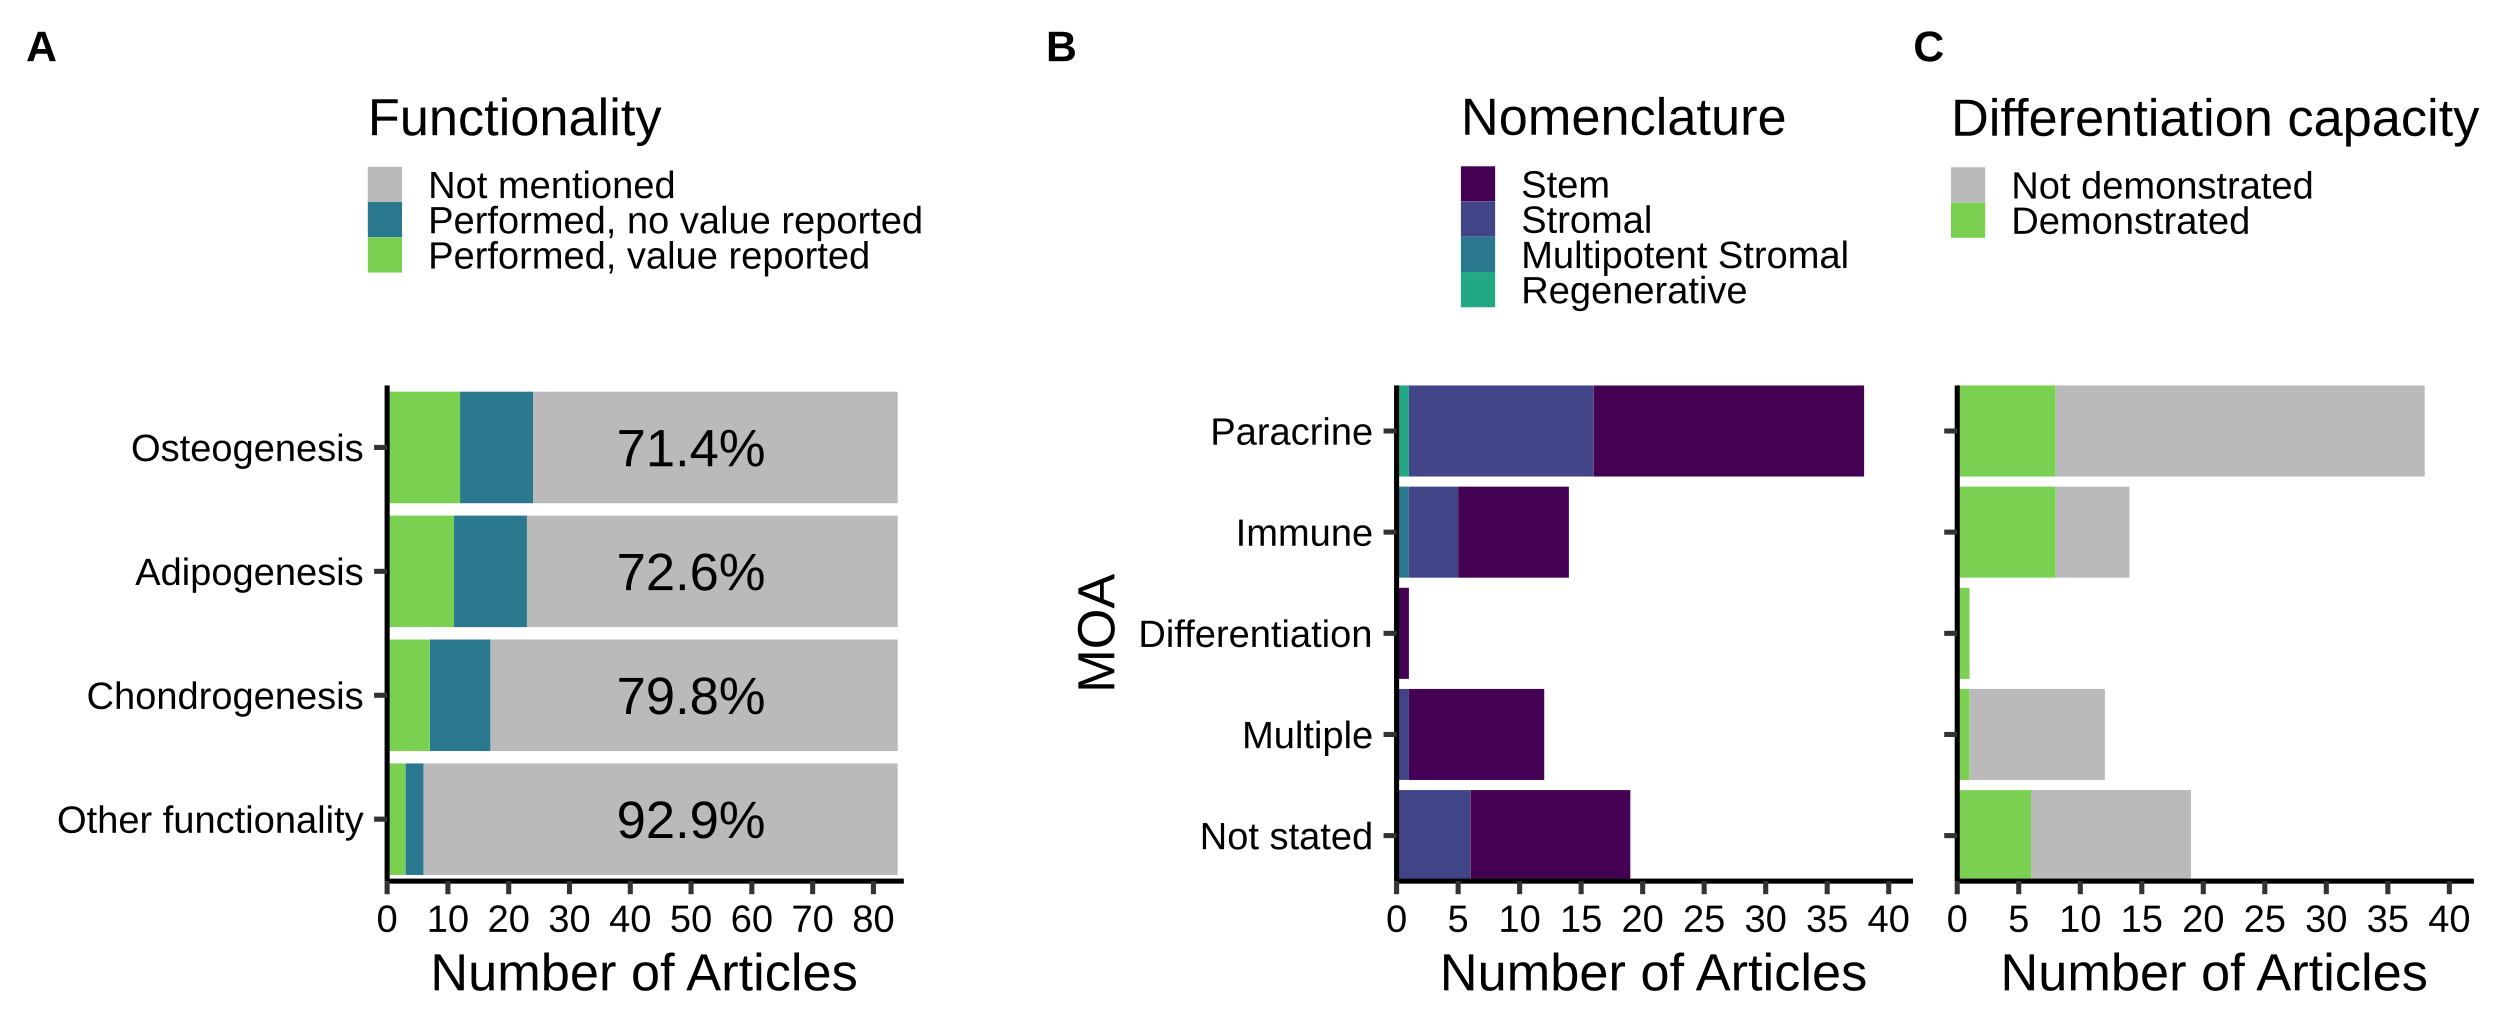
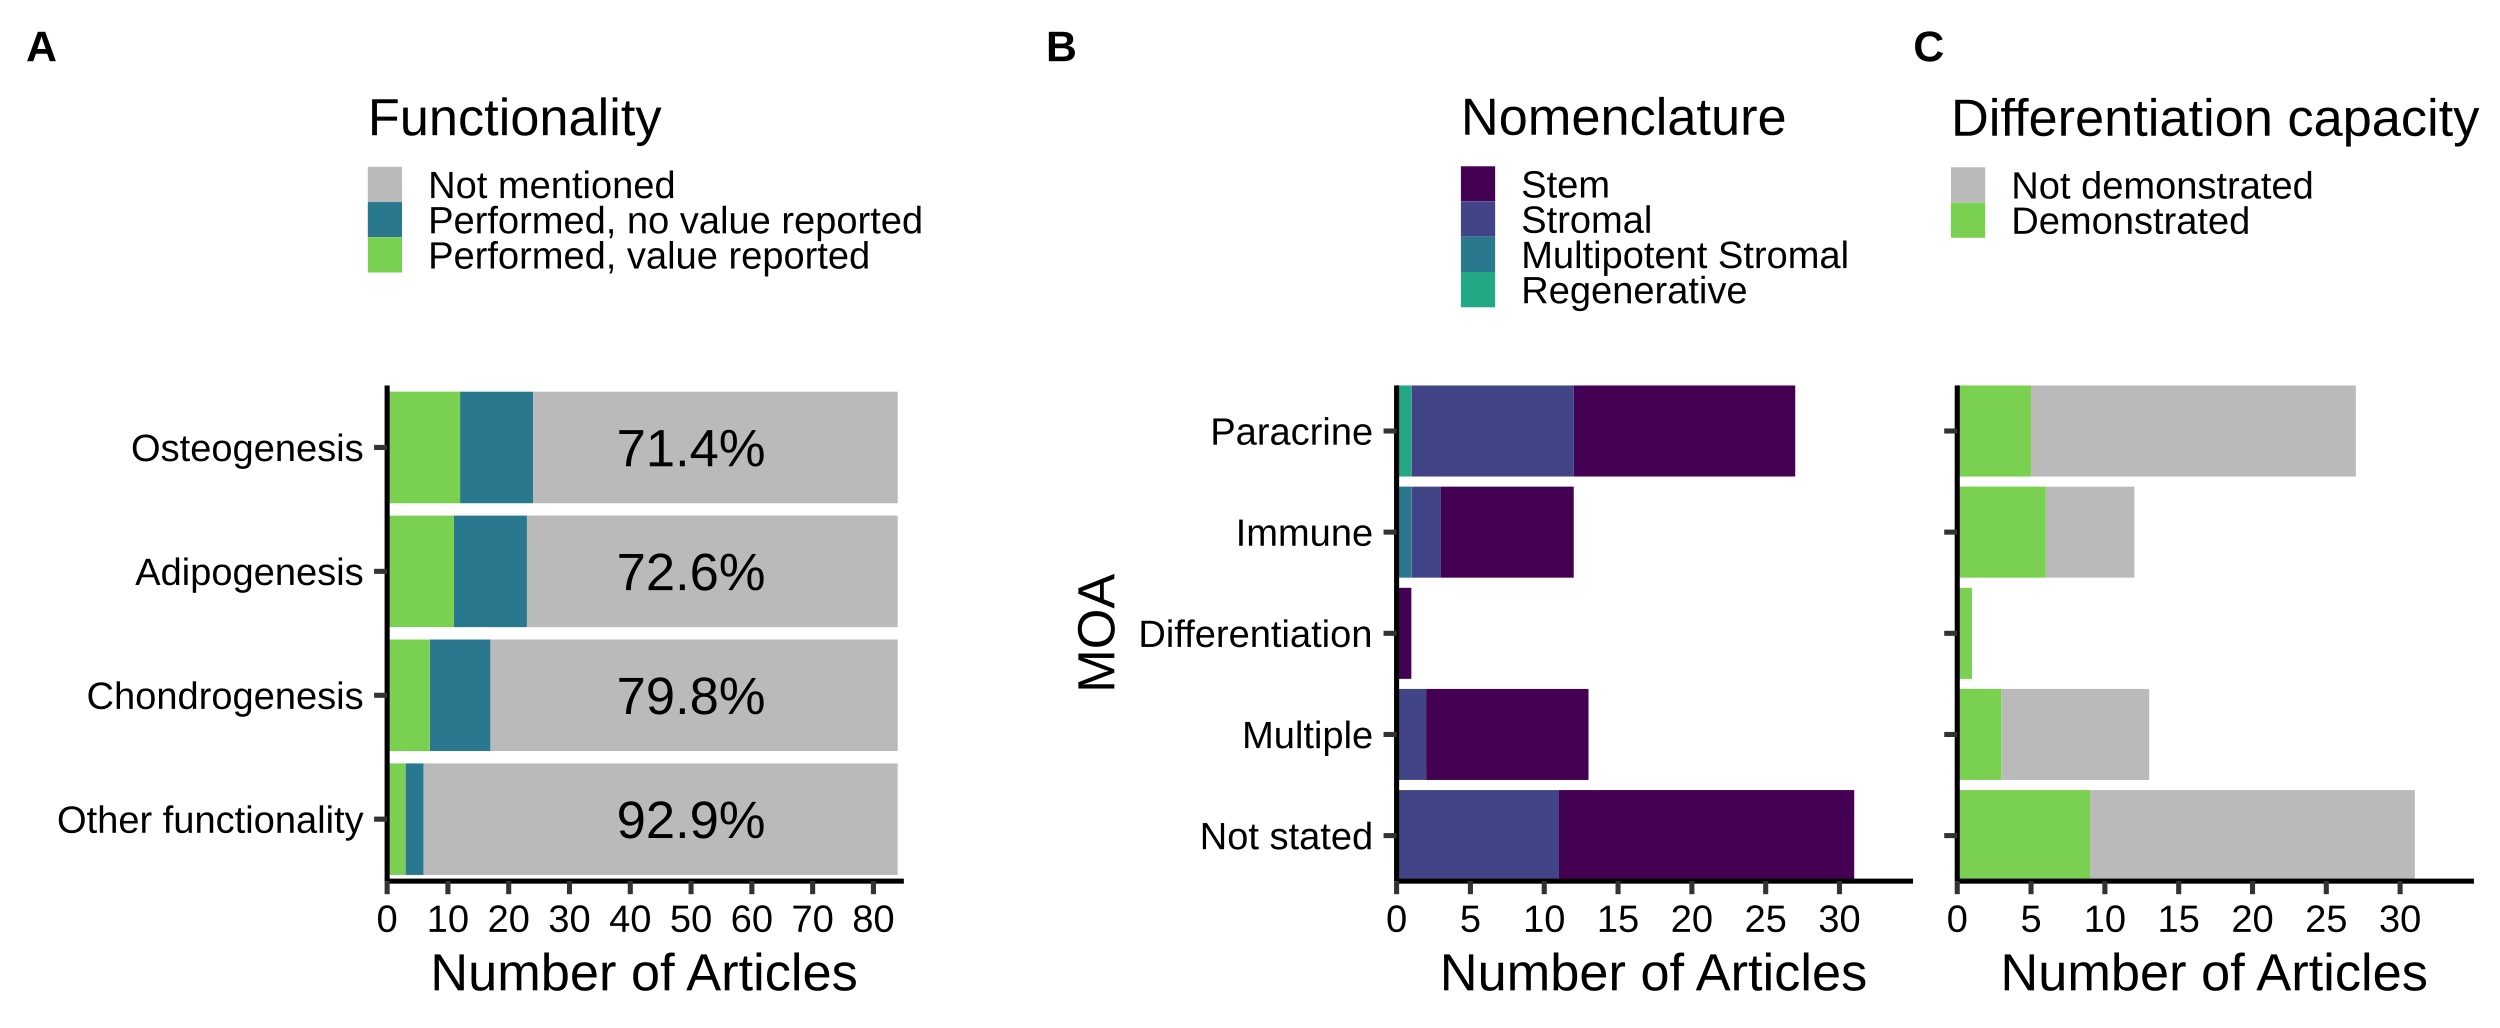
<svg xmlns="http://www.w3.org/2000/svg" viewBox="0 0 525.60 216.00">
  <defs>
    <style type="text/css">
    line, polyline, polygon, path, rect, circle {
      fill: none;
      stroke: #000000;
      stroke-linecap: round;
      stroke-linejoin: round;
      stroke-miterlimit: 10.00;
    }
  </style>
  </defs>
  <rect width="100%" height="100%" style="stroke: none; fill: #FFFFFF;" />
  <rect x="0.00" y="0" width="525.60" height="216.00" style="stroke-width: 1.07; stroke: #FFFFFF; fill: #FFFFFF;" />
  <defs>
    <clipPath id="cpNS40OHwyMTkuOTB8MjEwLjUyfDUuNDg=">
      <rect x="5.48" y="5.48" width="214.42" height="205.04" />
    </clipPath>
  </defs>
  <rect x="5.48" y="5.48" width="214.42" height="205.04" style="stroke-width: 1.07; stroke: #FFFFFF; fill: #FFFFFF;" clip-path="url(#cpNS40OHwyMTkuOTB8MjEwLjUyfDUuNDg=)" />
  <defs>
    <clipPath id="cpMC4wMHw1MjUuNjB8MjE2LjAwfDAuMDA=">
      <rect x="0.00" y="0.00" width="525.60" height="216.00" />
    </clipPath>
  </defs>
  <defs>
    <clipPath id="cpODEuMzl8MTkwLjAyfDE4NS4yNXw4MS4wNA==">
      <rect x="81.39" y="81.04" width="108.63" height="104.21" />
    </clipPath>
  </defs>
  <rect x="81.39" y="81.04" width="108.63" height="104.21" style="stroke-width: 1.07; stroke: none; fill: #FFFFFF;" clip-path="url(#cpODEuMzl8MTkwLjAyfDE4NS4yNXw4MS4wNA==)" />
  <rect x="110.78" y="108.40" width="77.96" height="23.45" style="stroke-width: 0.00; stroke: none; stroke-linecap: square; stroke-linejoin: miter; fill: #BABABA;" clip-path="url(#cpODEuMzl8MTkwLjAyfDE4NS4yNXw4MS4wNA==)" />
  <rect x="95.44" y="108.40" width="15.34" height="23.45" style="stroke-width: 0.00; stroke: none; stroke-linecap: square; stroke-linejoin: miter; fill: #2A788E;" clip-path="url(#cpODEuMzl8MTkwLjAyfDE4NS4yNXw4MS4wNA==)" />
  <rect x="81.39" y="108.40" width="14.06" height="23.45" style="stroke-width: 0.00; stroke: none; stroke-linecap: square; stroke-linejoin: miter; fill: #7AD151;" clip-path="url(#cpODEuMzl8MTkwLjAyfDE4NS4yNXw4MS4wNA==)" />
  <rect x="103.11" y="134.45" width="85.63" height="23.45" style="stroke-width: 0.00; stroke: none; stroke-linecap: square; stroke-linejoin: miter; fill: #BABABA;" clip-path="url(#cpODEuMzl8MTkwLjAyfDE4NS4yNXw4MS4wNA==)" />
  <rect x="90.33" y="134.45" width="12.78" height="23.45" style="stroke-width: 0.00; stroke: none; stroke-linecap: square; stroke-linejoin: miter; fill: #2A788E;" clip-path="url(#cpODEuMzl8MTkwLjAyfDE4NS4yNXw4MS4wNA==)" />
  <rect x="81.39" y="134.45" width="8.95" height="23.45" style="stroke-width: 0.00; stroke: none; stroke-linecap: square; stroke-linejoin: miter; fill: #7AD151;" clip-path="url(#cpODEuMzl8MTkwLjAyfDE4NS4yNXw4MS4wNA==)" />
  <rect x="112.06" y="82.35" width="76.68" height="23.45" style="stroke-width: 0.00; stroke: none; stroke-linecap: square; stroke-linejoin: miter; fill: #BABABA;" clip-path="url(#cpODEuMzl8MTkwLjAyfDE4NS4yNXw4MS4wNA==)" />
  <rect x="96.72" y="82.35" width="15.34" height="23.45" style="stroke-width: 0.00; stroke: none; stroke-linecap: square; stroke-linejoin: miter; fill: #2A788E;" clip-path="url(#cpODEuMzl8MTkwLjAyfDE4NS4yNXw4MS4wNA==)" />
  <rect x="81.39" y="82.35" width="15.34" height="23.45" style="stroke-width: 0.00; stroke: none; stroke-linecap: square; stroke-linejoin: miter; fill: #7AD151;" clip-path="url(#cpODEuMzl8MTkwLjAyfDE4NS4yNXw4MS4wNA==)" />
  <rect x="89.05" y="160.50" width="99.68" height="23.45" style="stroke-width: 0.00; stroke: none; stroke-linecap: square; stroke-linejoin: miter; fill: #BABABA;" clip-path="url(#cpODEuMzl8MTkwLjAyfDE4NS4yNXw4MS4wNA==)" />
  <rect x="85.22" y="160.50" width="3.83" height="23.45" style="stroke-width: 0.00; stroke: none; stroke-linecap: square; stroke-linejoin: miter; fill: #2A788E;" clip-path="url(#cpODEuMzl8MTkwLjAyfDE4NS4yNXw4MS4wNA==)" />
  <rect x="81.39" y="160.50" width="3.83" height="23.45" style="stroke-width: 0.00; stroke: none; stroke-linecap: square; stroke-linejoin: miter; fill: #7AD151;" clip-path="url(#cpODEuMzl8MTkwLjAyfDE4NS4yNXw4MS4wNA==)" />
  <g clip-path="url(#cpODEuMzl8MTkwLjAyfDE4NS4yNXw4MS4wNA==)">
    <text x="129.64" y="124.07" style="font-size: 11.04px; font-family: Arial;" textLength="31.30px" lengthAdjust="spacingAndGlyphs">72.6%</text>
  </g>
  <g clip-path="url(#cpODEuMzl8MTkwLjAyfDE4NS4yNXw4MS4wNA==)">
    <text x="129.64" y="150.12" style="font-size: 11.04px; font-family: Arial;" textLength="31.30px" lengthAdjust="spacingAndGlyphs">79.8%</text>
  </g>
  <g clip-path="url(#cpODEuMzl8MTkwLjAyfDE4NS4yNXw4MS4wNA==)">
    <text x="129.64" y="98.02" style="font-size: 11.04px; font-family: Arial;" textLength="31.30px" lengthAdjust="spacingAndGlyphs">71.4%</text>
  </g>
  <g clip-path="url(#cpODEuMzl8MTkwLjAyfDE4NS4yNXw4MS4wNA==)">
    <text x="129.64" y="176.18" style="font-size: 11.04px; font-family: Arial;" textLength="31.30px" lengthAdjust="spacingAndGlyphs">92.9%</text>
  </g>
  <defs>
    <clipPath id="cpMC4wMHw1MjUuNjB8MjE2LjAwfDAuMDA=">
      <rect x="0.00" y="0.00" width="525.60" height="216.00" />
    </clipPath>
  </defs>
  <polyline points="81.39,185.25 81.39,81.04 " style="stroke-width: 1.07; stroke-linecap: butt;" clip-path="url(#cpMC4wMHw1MjUuNjB8MjE2LjAwfDAuMDA=)" />
  <g clip-path="url(#cpMC4wMHw1MjUuNjB8MjE2LjAwfDAuMDA=)">
    <text x="11.98" y="175.09" style="font-size: 8.00px; font-family: Arial;" textLength="64.48px" lengthAdjust="spacingAndGlyphs">Other functionality</text>
  </g>
  <g clip-path="url(#cpMC4wMHw1MjUuNjB8MjE2LjAwfDAuMDA=)">
    <text x="18.19" y="149.04" style="font-size: 8.00px; font-family: Arial;" textLength="58.26px" lengthAdjust="spacingAndGlyphs">Chondrogenesis</text>
  </g>
  <g clip-path="url(#cpMC4wMHw1MjUuNjB8MjE2LjAwfDAuMDA=)">
    <text x="28.42" y="122.98" style="font-size: 8.00px; font-family: Arial;" textLength="48.04px" lengthAdjust="spacingAndGlyphs">Adipogenesis</text>
  </g>
  <g clip-path="url(#cpMC4wMHw1MjUuNjB8MjE2LjAwfDAuMDA=)">
    <text x="27.54" y="96.93" style="font-size: 8.00px; font-family: Arial;" textLength="48.92px" lengthAdjust="spacingAndGlyphs">Osteogenesis</text>
  </g>
  <polyline points="78.65,172.22 81.39,172.22 " style="stroke-width: 1.07; stroke: #333333; stroke-linecap: butt;" clip-path="url(#cpMC4wMHw1MjUuNjB8MjE2LjAwfDAuMDA=)" />
  <polyline points="78.65,146.17 81.39,146.17 " style="stroke-width: 1.07; stroke: #333333; stroke-linecap: butt;" clip-path="url(#cpMC4wMHw1MjUuNjB8MjE2LjAwfDAuMDA=)" />
  <polyline points="78.65,120.12 81.39,120.12 " style="stroke-width: 1.07; stroke: #333333; stroke-linecap: butt;" clip-path="url(#cpMC4wMHw1MjUuNjB8MjE2LjAwfDAuMDA=)" />
  <polyline points="78.65,94.07 81.39,94.07 " style="stroke-width: 1.07; stroke: #333333; stroke-linecap: butt;" clip-path="url(#cpMC4wMHw1MjUuNjB8MjE2LjAwfDAuMDA=)" />
  <polyline points="81.39,185.25 190.02,185.25 " style="stroke-width: 1.07; stroke-linecap: butt;" clip-path="url(#cpMC4wMHw1MjUuNjB8MjE2LjAwfDAuMDA=)" />
  <polyline points="81.39,187.99 81.39,185.25 " style="stroke-width: 1.07; stroke: #333333; stroke-linecap: butt;" clip-path="url(#cpMC4wMHw1MjUuNjB8MjE2LjAwfDAuMDA=)" />
  <polyline points="94.17,187.99 94.17,185.25 " style="stroke-width: 1.07; stroke: #333333; stroke-linecap: butt;" clip-path="url(#cpMC4wMHw1MjUuNjB8MjE2LjAwfDAuMDA=)" />
  <polyline points="106.95,187.99 106.95,185.25 " style="stroke-width: 1.07; stroke: #333333; stroke-linecap: butt;" clip-path="url(#cpMC4wMHw1MjUuNjB8MjE2LjAwfDAuMDA=)" />
  <polyline points="119.73,187.99 119.73,185.25 " style="stroke-width: 1.07; stroke: #333333; stroke-linecap: butt;" clip-path="url(#cpMC4wMHw1MjUuNjB8MjE2LjAwfDAuMDA=)" />
  <polyline points="132.51,187.99 132.51,185.25 " style="stroke-width: 1.07; stroke: #333333; stroke-linecap: butt;" clip-path="url(#cpMC4wMHw1MjUuNjB8MjE2LjAwfDAuMDA=)" />
  <polyline points="145.29,187.99 145.29,185.25 " style="stroke-width: 1.07; stroke: #333333; stroke-linecap: butt;" clip-path="url(#cpMC4wMHw1MjUuNjB8MjE2LjAwfDAuMDA=)" />
  <polyline points="158.07,187.99 158.07,185.25 " style="stroke-width: 1.07; stroke: #333333; stroke-linecap: butt;" clip-path="url(#cpMC4wMHw1MjUuNjB8MjE2LjAwfDAuMDA=)" />
  <polyline points="170.85,187.99 170.85,185.25 " style="stroke-width: 1.07; stroke: #333333; stroke-linecap: butt;" clip-path="url(#cpMC4wMHw1MjUuNjB8MjE2LjAwfDAuMDA=)" />
  <polyline points="183.63,187.99 183.63,185.25 " style="stroke-width: 1.07; stroke: #333333; stroke-linecap: butt;" clip-path="url(#cpMC4wMHw1MjUuNjB8MjE2LjAwfDAuMDA=)" />
  <g clip-path="url(#cpMC4wMHw1MjUuNjB8MjE2LjAwfDAuMDA=)">
    <text x="79.16" y="195.91" style="font-size: 8.00px; font-family: Arial;" textLength="4.45px" lengthAdjust="spacingAndGlyphs">0</text>
  </g>
  <g clip-path="url(#cpMC4wMHw1MjUuNjB8MjE2LjAwfDAuMDA=)">
    <text x="89.72" y="195.91" style="font-size: 8.00px; font-family: Arial;" textLength="8.90px" lengthAdjust="spacingAndGlyphs">10</text>
  </g>
  <g clip-path="url(#cpMC4wMHw1MjUuNjB8MjE2LjAwfDAuMDA=)">
    <text x="102.50" y="195.91" style="font-size: 8.00px; font-family: Arial;" textLength="8.90px" lengthAdjust="spacingAndGlyphs">20</text>
  </g>
  <g clip-path="url(#cpMC4wMHw1MjUuNjB8MjE2LjAwfDAuMDA=)">
    <text x="115.28" y="195.91" style="font-size: 8.00px; font-family: Arial;" textLength="8.90px" lengthAdjust="spacingAndGlyphs">30</text>
  </g>
  <g clip-path="url(#cpMC4wMHw1MjUuNjB8MjE2LjAwfDAuMDA=)">
    <text x="128.06" y="195.91" style="font-size: 8.00px; font-family: Arial;" textLength="8.90px" lengthAdjust="spacingAndGlyphs">40</text>
  </g>
  <g clip-path="url(#cpMC4wMHw1MjUuNjB8MjE2LjAwfDAuMDA=)">
    <text x="140.84" y="195.91" style="font-size: 8.00px; font-family: Arial;" textLength="8.90px" lengthAdjust="spacingAndGlyphs">50</text>
  </g>
  <g clip-path="url(#cpMC4wMHw1MjUuNjB8MjE2LjAwfDAuMDA=)">
    <text x="153.62" y="195.91" style="font-size: 8.00px; font-family: Arial;" textLength="8.90px" lengthAdjust="spacingAndGlyphs">60</text>
  </g>
  <g clip-path="url(#cpMC4wMHw1MjUuNjB8MjE2LjAwfDAuMDA=)">
    <text x="166.40" y="195.91" style="font-size: 8.00px; font-family: Arial;" textLength="8.90px" lengthAdjust="spacingAndGlyphs">70</text>
  </g>
  <g clip-path="url(#cpMC4wMHw1MjUuNjB8MjE2LjAwfDAuMDA=)">
    <text x="179.18" y="195.91" style="font-size: 8.00px; font-family: Arial;" textLength="8.90px" lengthAdjust="spacingAndGlyphs">80</text>
  </g>
  <g clip-path="url(#cpMC4wMHw1MjUuNjB8MjE2LjAwfDAuMDA=)">
    <text x="90.47" y="208.21" style="font-size: 11.00px; font-family: Arial;" textLength="90.47px" lengthAdjust="spacingAndGlyphs">Number of Articles</text>
  </g>
  <rect x="71.85" y="13.92" width="127.70" height="56.06" style="stroke-width: 1.07; stroke: none; fill: #FFFFFF;" clip-path="url(#cpMC4wMHw1MjUuNjB8MjE2LjAwfDAuMDA=)" />
  <g clip-path="url(#cpMC4wMHw1MjUuNjB8MjE2LjAwfDAuMDA=)">
    <text x="77.33" y="28.43" style="font-size: 11.00px; font-family: Arial;" textLength="64.81px" lengthAdjust="spacingAndGlyphs"> Functionality</text>
  </g>
  <rect x="77.33" y="35.07" width="7.20" height="7.41" style="stroke-width: 0.00; stroke: none; stroke-linecap: square; stroke-linejoin: miter; fill: #BABABA;" clip-path="url(#cpMC4wMHw1MjUuNjB8MjE2LjAwfDAuMDA=)" />
  <rect x="77.33" y="42.48" width="7.20" height="7.41" style="stroke-width: 0.00; stroke: none; stroke-linecap: square; stroke-linejoin: miter; fill: #2A788E;" clip-path="url(#cpMC4wMHw1MjUuNjB8MjE2LjAwfDAuMDA=)" />
  <rect x="77.33" y="49.89" width="7.20" height="7.41" style="stroke-width: 0.00; stroke: none; stroke-linecap: square; stroke-linejoin: miter; fill: #7AD151;" clip-path="url(#cpMC4wMHw1MjUuNjB8MjE2LjAwfDAuMDA=)" />
  <g clip-path="url(#cpMC4wMHw1MjUuNjB8MjE2LjAwfDAuMDA=)">
    <text x="90.01" y="41.64" style="font-size: 8.00px; font-family: Arial;" textLength="52.03px" lengthAdjust="spacingAndGlyphs">Not mentioned</text>
  </g>
  <g clip-path="url(#cpMC4wMHw1MjUuNjB8MjE2LjAwfDAuMDA=)">
    <text x="90.01" y="49.05" style="font-size: 8.00px; font-family: Arial;" textLength="104.06px" lengthAdjust="spacingAndGlyphs">Performed, no value reported</text>
  </g>
  <g clip-path="url(#cpMC4wMHw1MjUuNjB8MjE2LjAwfDAuMDA=)">
    <text x="90.01" y="56.46" style="font-size: 8.00px; font-family: Arial;" textLength="92.94px" lengthAdjust="spacingAndGlyphs">Performed, value reported</text>
  </g>
  <g clip-path="url(#cpMC4wMHw1MjUuNjB8MjE2LjAwfDAuMDA=)">
    <text x="5.48" y="12.87" style="font-size: 9.00px; font-weight: bold; font-family: Arial;" textLength="6.50px" lengthAdjust="spacingAndGlyphs">A</text>
  </g>
  <defs>
    <clipPath id="cpMjE5LjkwfDQwMi4yNXwyMTAuNTJ8NS40OA==">
      <rect x="219.90" y="5.48" width="182.35" height="205.04" />
    </clipPath>
  </defs>
  <rect x="219.90" y="5.48" width="182.35" height="205.04" style="stroke-width: 1.07; stroke: #FFFFFF; fill: #FFFFFF;" clip-path="url(#cpMjE5LjkwfDQwMi4yNXwyMTAuNTJ8NS40OA==)" />
  <defs>
    <clipPath id="cpMC4wMHw1MjUuNjB8MjE2LjAwfDAuMDA=">
      <rect x="0.00" y="0.00" width="525.60" height="216.00" />
    </clipPath>
  </defs>
  <defs>
    <clipPath id="cpMjkzLjYyfDQwMi4yNXwxODUuMjV8ODEuMDQ=">
      <rect x="293.62" y="81.04" width="108.63" height="104.21" />
    </clipPath>
  </defs>
  <rect x="293.62" y="81.04" width="108.63" height="104.21" style="stroke-width: 1.07; stroke: none; fill: #FFFFFF;" clip-path="url(#cpMjkzLjYyfDQwMi4yNXwxODUuMjV8ODEuMDQ=)" />
-   <rect x="296.21" y="81.04" width="38.80" height="19.14" style="stroke-width: 0.00; stroke: none; stroke-linecap: square; stroke-linejoin: miter; fill: #414487;" clip-path="url(#cpMjkzLjYyfDQwMi4yNXwxODUuMjV8ODEuMDQ=)" />
-   <rect x="335.01" y="81.04" width="56.90" height="19.14" style="stroke-width: 0.00; stroke: none; stroke-linecap: square; stroke-linejoin: miter; fill: #440154;" clip-path="url(#cpMjkzLjYyfDQwMi4yNXwxODUuMjV8ODEuMDQ=)" />
-   <rect x="293.62" y="81.04" width="2.59" height="19.14" style="stroke-width: 0.00; stroke: none; stroke-linecap: square; stroke-linejoin: miter; fill: #22A884;" clip-path="url(#cpMjkzLjYyfDQwMi4yNXwxODUuMjV8ODEuMDQ=)" />
-   <rect x="296.21" y="102.31" width="10.35" height="19.14" style="stroke-width: 0.00; stroke: none; stroke-linecap: square; stroke-linejoin: miter; fill: #414487;" clip-path="url(#cpMjkzLjYyfDQwMi4yNXwxODUuMjV8ODEuMDQ=)" />
-   <rect x="306.56" y="102.31" width="23.28" height="19.14" style="stroke-width: 0.00; stroke: none; stroke-linecap: square; stroke-linejoin: miter; fill: #440154;" clip-path="url(#cpMjkzLjYyfDQwMi4yNXwxODUuMjV8ODEuMDQ=)" />
-   <rect x="293.62" y="102.31" width="2.59" height="19.14" style="stroke-width: 0.00; stroke: none; stroke-linecap: square; stroke-linejoin: miter; fill: #2A788E;" clip-path="url(#cpMjkzLjYyfDQwMi4yNXwxODUuMjV8ODEuMDQ=)" />
-   <rect x="293.62" y="123.58" width="2.59" height="19.14" style="stroke-width: 0.00; stroke: none; stroke-linecap: square; stroke-linejoin: miter; fill: #440154;" clip-path="url(#cpMjkzLjYyfDQwMi4yNXwxODUuMjV8ODEuMDQ=)" />
-   <rect x="293.62" y="144.84" width="2.59" height="19.14" style="stroke-width: 0.00; stroke: none; stroke-linecap: square; stroke-linejoin: miter; fill: #414487;" clip-path="url(#cpMjkzLjYyfDQwMi4yNXwxODUuMjV8ODEuMDQ=)" />
-   <rect x="296.21" y="144.84" width="28.45" height="19.14" style="stroke-width: 0.00; stroke: none; stroke-linecap: square; stroke-linejoin: miter; fill: #440154;" clip-path="url(#cpMjkzLjYyfDQwMi4yNXwxODUuMjV8ODEuMDQ=)" />
-   <rect x="293.62" y="166.11" width="15.52" height="19.14" style="stroke-width: 0.00; stroke: none; stroke-linecap: square; stroke-linejoin: miter; fill: #414487;" clip-path="url(#cpMjkzLjYyfDQwMi4yNXwxODUuMjV8ODEuMDQ=)" />
-   <rect x="309.14" y="166.11" width="33.62" height="19.14" style="stroke-width: 0.00; stroke: none; stroke-linecap: square; stroke-linejoin: miter; fill: #440154;" clip-path="url(#cpMjkzLjYyfDQwMi4yNXwxODUuMjV8ODEuMDQ=)" />
+   <rect x="296.73" y="81.04" width="34.14" height="19.14" style="stroke-width: 0.00; stroke: none; stroke-linecap: square; stroke-linejoin: miter; fill: #414487;" clip-path="url(#cpMjkzLjYyfDQwMi4yNXwxODUuMjV8ODEuMDQ=)" />
+   <rect x="330.87" y="81.04" width="46.56" height="19.14" style="stroke-width: 0.00; stroke: none; stroke-linecap: square; stroke-linejoin: miter; fill: #440154;" clip-path="url(#cpMjkzLjYyfDQwMi4yNXwxODUuMjV8ODEuMDQ=)" />
+   <rect x="293.62" y="81.04" width="3.10" height="19.14" style="stroke-width: 0.00; stroke: none; stroke-linecap: square; stroke-linejoin: miter; fill: #22A884;" clip-path="url(#cpMjkzLjYyfDQwMi4yNXwxODUuMjV8ODEuMDQ=)" />
+   <rect x="296.73" y="102.31" width="6.21" height="19.14" style="stroke-width: 0.00; stroke: none; stroke-linecap: square; stroke-linejoin: miter; fill: #414487;" clip-path="url(#cpMjkzLjYyfDQwMi4yNXwxODUuMjV8ODEuMDQ=)" />
+   <rect x="302.93" y="102.31" width="27.93" height="19.14" style="stroke-width: 0.00; stroke: none; stroke-linecap: square; stroke-linejoin: miter; fill: #440154;" clip-path="url(#cpMjkzLjYyfDQwMi4yNXwxODUuMjV8ODEuMDQ=)" />
+   <rect x="293.62" y="102.31" width="3.10" height="19.14" style="stroke-width: 0.00; stroke: none; stroke-linecap: square; stroke-linejoin: miter; fill: #2A788E;" clip-path="url(#cpMjkzLjYyfDQwMi4yNXwxODUuMjV8ODEuMDQ=)" />
+   <rect x="293.62" y="123.58" width="3.10" height="19.14" style="stroke-width: 0.00; stroke: none; stroke-linecap: square; stroke-linejoin: miter; fill: #440154;" clip-path="url(#cpMjkzLjYyfDQwMi4yNXwxODUuMjV8ODEuMDQ=)" />
+   <rect x="293.62" y="144.84" width="6.21" height="19.14" style="stroke-width: 0.00; stroke: none; stroke-linecap: square; stroke-linejoin: miter; fill: #414487;" clip-path="url(#cpMjkzLjYyfDQwMi4yNXwxODUuMjV8ODEuMDQ=)" />
+   <rect x="299.83" y="144.84" width="34.14" height="19.14" style="stroke-width: 0.00; stroke: none; stroke-linecap: square; stroke-linejoin: miter; fill: #440154;" clip-path="url(#cpMjkzLjYyfDQwMi4yNXwxODUuMjV8ODEuMDQ=)" />
+   <rect x="293.62" y="166.11" width="34.14" height="19.14" style="stroke-width: 0.00; stroke: none; stroke-linecap: square; stroke-linejoin: miter; fill: #414487;" clip-path="url(#cpMjkzLjYyfDQwMi4yNXwxODUuMjV8ODEuMDQ=)" />
+   <rect x="327.76" y="166.11" width="62.07" height="19.14" style="stroke-width: 0.00; stroke: none; stroke-linecap: square; stroke-linejoin: miter; fill: #440154;" clip-path="url(#cpMjkzLjYyfDQwMi4yNXwxODUuMjV8ODEuMDQ=)" />
  <defs>
    <clipPath id="cpMC4wMHw1MjUuNjB8MjE2LjAwfDAuMDA=">
      <rect x="0.00" y="0.00" width="525.60" height="216.00" />
    </clipPath>
  </defs>
  <polyline points="293.62,185.25 293.62,81.04 " style="stroke-width: 1.07; stroke-linecap: butt;" clip-path="url(#cpMC4wMHw1MjUuNjB8MjE2LjAwfDAuMDA=)" />
  <g clip-path="url(#cpMC4wMHw1MjUuNjB8MjE2LjAwfDAuMDA=)">
    <text x="252.23" y="178.54" style="font-size: 8.00px; font-family: Arial;" textLength="36.46px" lengthAdjust="spacingAndGlyphs">Not stated</text>
  </g>
  <g clip-path="url(#cpMC4wMHw1MjUuNjB8MjE2LjAwfDAuMDA=)">
    <text x="261.13" y="157.28" style="font-size: 8.00px; font-family: Arial;" textLength="27.57px" lengthAdjust="spacingAndGlyphs">Multiple</text>
  </g>
  <g clip-path="url(#cpMC4wMHw1MjUuNjB8MjE2LjAwfDAuMDA=)">
    <text x="239.33" y="136.01" style="font-size: 8.00px; font-family: Arial;" textLength="49.36px" lengthAdjust="spacingAndGlyphs">Differentiation</text>
  </g>
  <g clip-path="url(#cpMC4wMHw1MjUuNjB8MjE2LjAwfDAuMDA=)">
    <text x="259.79" y="114.74" style="font-size: 8.00px; font-family: Arial;" textLength="28.90px" lengthAdjust="spacingAndGlyphs">Immune</text>
  </g>
  <g clip-path="url(#cpMC4wMHw1MjUuNjB8MjE2LjAwfDAuMDA=)">
    <text x="254.45" y="93.48" style="font-size: 8.00px; font-family: Arial;" textLength="34.24px" lengthAdjust="spacingAndGlyphs">Paracrine</text>
  </g>
  <polyline points="290.88,175.68 293.62,175.68 " style="stroke-width: 1.07; stroke: #333333; stroke-linecap: butt;" clip-path="url(#cpMC4wMHw1MjUuNjB8MjE2LjAwfDAuMDA=)" />
  <polyline points="290.88,154.41 293.62,154.41 " style="stroke-width: 1.07; stroke: #333333; stroke-linecap: butt;" clip-path="url(#cpMC4wMHw1MjUuNjB8MjE2LjAwfDAuMDA=)" />
  <polyline points="290.88,133.15 293.62,133.15 " style="stroke-width: 1.07; stroke: #333333; stroke-linecap: butt;" clip-path="url(#cpMC4wMHw1MjUuNjB8MjE2LjAwfDAuMDA=)" />
  <polyline points="290.88,111.88 293.62,111.88 " style="stroke-width: 1.07; stroke: #333333; stroke-linecap: butt;" clip-path="url(#cpMC4wMHw1MjUuNjB8MjE2LjAwfDAuMDA=)" />
  <polyline points="290.88,90.61 293.62,90.61 " style="stroke-width: 1.07; stroke: #333333; stroke-linecap: butt;" clip-path="url(#cpMC4wMHw1MjUuNjB8MjE2LjAwfDAuMDA=)" />
  <polyline points="293.62,185.25 402.25,185.25 " style="stroke-width: 1.07; stroke-linecap: butt;" clip-path="url(#cpMC4wMHw1MjUuNjB8MjE2LjAwfDAuMDA=)" />
  <polyline points="293.62,187.99 293.62,185.25 " style="stroke-width: 1.07; stroke: #333333; stroke-linecap: butt;" clip-path="url(#cpMC4wMHw1MjUuNjB8MjE2LjAwfDAuMDA=)" />
-   <polyline points="306.56,187.99 306.56,185.25 " style="stroke-width: 1.07; stroke: #333333; stroke-linecap: butt;" clip-path="url(#cpMC4wMHw1MjUuNjB8MjE2LjAwfDAuMDA=)" />
-   <polyline points="319.49,187.99 319.49,185.25 " style="stroke-width: 1.07; stroke: #333333; stroke-linecap: butt;" clip-path="url(#cpMC4wMHw1MjUuNjB8MjE2LjAwfDAuMDA=)" />
-   <polyline points="332.42,187.99 332.42,185.25 " style="stroke-width: 1.07; stroke: #333333; stroke-linecap: butt;" clip-path="url(#cpMC4wMHw1MjUuNjB8MjE2LjAwfDAuMDA=)" />
-   <polyline points="345.35,187.99 345.35,185.25 " style="stroke-width: 1.07; stroke: #333333; stroke-linecap: butt;" clip-path="url(#cpMC4wMHw1MjUuNjB8MjE2LjAwfDAuMDA=)" />
-   <polyline points="358.28,187.99 358.28,185.25 " style="stroke-width: 1.07; stroke: #333333; stroke-linecap: butt;" clip-path="url(#cpMC4wMHw1MjUuNjB8MjE2LjAwfDAuMDA=)" />
+   <polyline points="309.14,187.99 309.14,185.25 " style="stroke-width: 1.07; stroke: #333333; stroke-linecap: butt;" clip-path="url(#cpMC4wMHw1MjUuNjB8MjE2LjAwfDAuMDA=)" />
+   <polyline points="324.66,187.99 324.66,185.25 " style="stroke-width: 1.07; stroke: #333333; stroke-linecap: butt;" clip-path="url(#cpMC4wMHw1MjUuNjB8MjE2LjAwfDAuMDA=)" />
+   <polyline points="340.18,187.99 340.18,185.25 " style="stroke-width: 1.07; stroke: #333333; stroke-linecap: butt;" clip-path="url(#cpMC4wMHw1MjUuNjB8MjE2LjAwfDAuMDA=)" />
+   <polyline points="355.70,187.99 355.70,185.25 " style="stroke-width: 1.07; stroke: #333333; stroke-linecap: butt;" clip-path="url(#cpMC4wMHw1MjUuNjB8MjE2LjAwfDAuMDA=)" />
  <polyline points="371.22,187.99 371.22,185.25 " style="stroke-width: 1.07; stroke: #333333; stroke-linecap: butt;" clip-path="url(#cpMC4wMHw1MjUuNjB8MjE2LjAwfDAuMDA=)" />
-   <polyline points="384.15,187.99 384.15,185.25 " style="stroke-width: 1.07; stroke: #333333; stroke-linecap: butt;" clip-path="url(#cpMC4wMHw1MjUuNjB8MjE2LjAwfDAuMDA=)" />
-   <polyline points="397.08,187.99 397.08,185.25 " style="stroke-width: 1.07; stroke: #333333; stroke-linecap: butt;" clip-path="url(#cpMC4wMHw1MjUuNjB8MjE2LjAwfDAuMDA=)" />
+   <polyline points="386.73,187.99 386.73,185.25 " style="stroke-width: 1.07; stroke: #333333; stroke-linecap: butt;" clip-path="url(#cpMC4wMHw1MjUuNjB8MjE2LjAwfDAuMDA=)" />
  <g clip-path="url(#cpMC4wMHw1MjUuNjB8MjE2LjAwfDAuMDA=)">
    <text x="291.40" y="195.91" style="font-size: 8.00px; font-family: Arial;" textLength="4.45px" lengthAdjust="spacingAndGlyphs">0</text>
  </g>
  <g clip-path="url(#cpMC4wMHw1MjUuNjB8MjE2LjAwfDAuMDA=)">
-     <text x="304.33" y="195.91" style="font-size: 8.00px; font-family: Arial;" textLength="4.45px" lengthAdjust="spacingAndGlyphs">5</text>
-   </g>
-   <g clip-path="url(#cpMC4wMHw1MjUuNjB8MjE2LjAwfDAuMDA=)">
-     <text x="315.04" y="195.91" style="font-size: 8.00px; font-family: Arial;" textLength="8.90px" lengthAdjust="spacingAndGlyphs">10</text>
-   </g>
-   <g clip-path="url(#cpMC4wMHw1MjUuNjB8MjE2LjAwfDAuMDA=)">
-     <text x="327.97" y="195.91" style="font-size: 8.00px; font-family: Arial;" textLength="8.90px" lengthAdjust="spacingAndGlyphs">15</text>
-   </g>
-   <g clip-path="url(#cpMC4wMHw1MjUuNjB8MjE2LjAwfDAuMDA=)">
-     <text x="340.90" y="195.91" style="font-size: 8.00px; font-family: Arial;" textLength="8.90px" lengthAdjust="spacingAndGlyphs">20</text>
-   </g>
-   <g clip-path="url(#cpMC4wMHw1MjUuNjB8MjE2LjAwfDAuMDA=)">
-     <text x="353.83" y="195.91" style="font-size: 8.00px; font-family: Arial;" textLength="8.90px" lengthAdjust="spacingAndGlyphs">25</text>
-   </g>
-   <g clip-path="url(#cpMC4wMHw1MjUuNjB8MjE2LjAwfDAuMDA=)">
-     <text x="366.77" y="195.91" style="font-size: 8.00px; font-family: Arial;" textLength="8.90px" lengthAdjust="spacingAndGlyphs">30</text>
-   </g>
-   <g clip-path="url(#cpMC4wMHw1MjUuNjB8MjE2LjAwfDAuMDA=)">
-     <text x="379.70" y="195.91" style="font-size: 8.00px; font-family: Arial;" textLength="8.90px" lengthAdjust="spacingAndGlyphs">35</text>
-   </g>
-   <g clip-path="url(#cpMC4wMHw1MjUuNjB8MjE2LjAwfDAuMDA=)">
-     <text x="392.63" y="195.91" style="font-size: 8.00px; font-family: Arial;" textLength="8.90px" lengthAdjust="spacingAndGlyphs">40</text>
+     <text x="306.92" y="195.91" style="font-size: 8.00px; font-family: Arial;" textLength="4.45px" lengthAdjust="spacingAndGlyphs">5</text>
+   </g>
+   <g clip-path="url(#cpMC4wMHw1MjUuNjB8MjE2LjAwfDAuMDA=)">
+     <text x="320.21" y="195.91" style="font-size: 8.00px; font-family: Arial;" textLength="8.90px" lengthAdjust="spacingAndGlyphs">10</text>
+   </g>
+   <g clip-path="url(#cpMC4wMHw1MjUuNjB8MjE2LjAwfDAuMDA=)">
+     <text x="335.73" y="195.91" style="font-size: 8.00px; font-family: Arial;" textLength="8.90px" lengthAdjust="spacingAndGlyphs">15</text>
+   </g>
+   <g clip-path="url(#cpMC4wMHw1MjUuNjB8MjE2LjAwfDAuMDA=)">
+     <text x="351.25" y="195.91" style="font-size: 8.00px; font-family: Arial;" textLength="8.90px" lengthAdjust="spacingAndGlyphs">20</text>
+   </g>
+   <g clip-path="url(#cpMC4wMHw1MjUuNjB8MjE2LjAwfDAuMDA=)">
+     <text x="366.77" y="195.91" style="font-size: 8.00px; font-family: Arial;" textLength="8.90px" lengthAdjust="spacingAndGlyphs">25</text>
+   </g>
+   <g clip-path="url(#cpMC4wMHw1MjUuNjB8MjE2LjAwfDAuMDA=)">
+     <text x="382.28" y="195.91" style="font-size: 8.00px; font-family: Arial;" textLength="8.90px" lengthAdjust="spacingAndGlyphs">30</text>
  </g>
  <g clip-path="url(#cpMC4wMHw1MjUuNjB8MjE2LjAwfDAuMDA=)">
    <text x="302.70" y="208.21" style="font-size: 11.00px; font-family: Arial;" textLength="90.47px" lengthAdjust="spacingAndGlyphs">Number of Articles</text>
  </g>
  <g clip-path="url(#cpMC4wMHw1MjUuNjB8MjE2LjAwfDAuMDA=)">
    <text transform="translate(234.28,145.67) rotate(-90)" style="font-size: 11.00px; font-family: Arial;" textLength="25.06px" lengthAdjust="spacingAndGlyphs">MOA</text>
  </g>
  <rect x="301.66" y="13.82" width="92.56" height="56.27" style="stroke-width: 1.07; stroke: none; fill: #FFFFFF;" clip-path="url(#cpMC4wMHw1MjUuNjB8MjE2LjAwfDAuMDA=)" />
  <g clip-path="url(#cpMC4wMHw1MjUuNjB8MjE2LjAwfDAuMDA=)">
    <text x="307.14" y="28.33" style="font-size: 11.00px; font-family: Arial;" textLength="68.48px" lengthAdjust="spacingAndGlyphs">Nomenclature</text>
  </g>
  <rect x="307.14" y="34.96" width="7.20" height="7.41" style="stroke-width: 0.00; stroke: none; stroke-linecap: square; stroke-linejoin: miter; fill: #440154;" clip-path="url(#cpMC4wMHw1MjUuNjB8MjE2LjAwfDAuMDA=)" />
  <rect x="307.14" y="42.37" width="7.20" height="7.41" style="stroke-width: 0.00; stroke: none; stroke-linecap: square; stroke-linejoin: miter; fill: #414487;" clip-path="url(#cpMC4wMHw1MjUuNjB8MjE2LjAwfDAuMDA=)" />
  <rect x="307.14" y="49.78" width="7.20" height="7.41" style="stroke-width: 0.00; stroke: none; stroke-linecap: square; stroke-linejoin: miter; fill: #2A788E;" clip-path="url(#cpMC4wMHw1MjUuNjB8MjE2LjAwfDAuMDA=)" />
  <rect x="307.14" y="57.19" width="7.20" height="7.41" style="stroke-width: 0.00; stroke: none; stroke-linecap: square; stroke-linejoin: miter; fill: #22A884;" clip-path="url(#cpMC4wMHw1MjUuNjB8MjE2LjAwfDAuMDA=)" />
  <g clip-path="url(#cpMC4wMHw1MjUuNjB8MjE2LjAwfDAuMDA=)">
    <text x="319.82" y="41.53" style="font-size: 8.00px; font-family: Arial;" textLength="18.67px" lengthAdjust="spacingAndGlyphs">Stem</text>
  </g>
  <g clip-path="url(#cpMC4wMHw1MjUuNjB8MjE2LjAwfDAuMDA=)">
    <text x="319.82" y="48.94" style="font-size: 8.00px; font-family: Arial;" textLength="27.56px" lengthAdjust="spacingAndGlyphs">Stromal</text>
  </g>
  <g clip-path="url(#cpMC4wMHw1MjUuNjB8MjE2LjAwfDAuMDA=)">
    <text x="319.82" y="56.35" style="font-size: 8.00px; font-family: Arial;" textLength="68.92px" lengthAdjust="spacingAndGlyphs">Multipotent Stromal</text>
  </g>
  <g clip-path="url(#cpMC4wMHw1MjUuNjB8MjE2LjAwfDAuMDA=)">
    <text x="319.82" y="63.76" style="font-size: 8.00px; font-family: Arial;" textLength="47.59px" lengthAdjust="spacingAndGlyphs">Regenerative</text>
  </g>
  <g clip-path="url(#cpMC4wMHw1MjUuNjB8MjE2LjAwfDAuMDA=)">
    <text x="219.90" y="12.87" style="font-size: 9.00px; font-weight: bold; font-family: Arial;" textLength="6.50px" lengthAdjust="spacingAndGlyphs">B</text>
  </g>
  <defs>
    <clipPath id="cpNDAyLjI1fDUyMC4xMnwyMTAuNTJ8NS40OA==">
      <rect x="402.25" y="5.48" width="117.87" height="205.04" />
    </clipPath>
  </defs>
  <rect x="402.25" y="5.48" width="117.87" height="205.04" style="stroke-width: 1.07; stroke: #FFFFFF; fill: #FFFFFF;" clip-path="url(#cpNDAyLjI1fDUyMC4xMnwyMTAuNTJ8NS40OA==)" />
  <defs>
    <clipPath id="cpMC4wMHw1MjUuNjB8MjE2LjAwfDAuMDA=">
      <rect x="0.00" y="0.00" width="525.60" height="216.00" />
    </clipPath>
  </defs>
  <defs>
    <clipPath id="cpNDExLjQ5fDUyMC4xMnwxODUuMjV8ODEuMDQ=">
      <rect x="411.49" y="81.04" width="108.63" height="104.21" />
    </clipPath>
  </defs>
  <rect x="411.49" y="81.04" width="108.63" height="104.21" style="stroke-width: 1.07; stroke: none; fill: #FFFFFF;" clip-path="url(#cpNDExLjQ5fDUyMC4xMnwxODUuMjV8ODEuMDQ=)" />
-   <rect x="432.18" y="81.04" width="77.59" height="19.14" style="stroke-width: 0.00; stroke: none; stroke-linecap: square; stroke-linejoin: miter; fill: #BABABA;" clip-path="url(#cpNDExLjQ5fDUyMC4xMnwxODUuMjV8ODEuMDQ=)" />
-   <rect x="411.49" y="81.04" width="20.69" height="19.14" style="stroke-width: 0.00; stroke: none; stroke-linecap: square; stroke-linejoin: miter; fill: #7AD151;" clip-path="url(#cpNDExLjQ5fDUyMC4xMnwxODUuMjV8ODEuMDQ=)" />
-   <rect x="432.18" y="102.31" width="15.52" height="19.14" style="stroke-width: 0.00; stroke: none; stroke-linecap: square; stroke-linejoin: miter; fill: #BABABA;" clip-path="url(#cpNDExLjQ5fDUyMC4xMnwxODUuMjV8ODEuMDQ=)" />
-   <rect x="411.49" y="102.31" width="20.69" height="19.14" style="stroke-width: 0.00; stroke: none; stroke-linecap: square; stroke-linejoin: miter; fill: #7AD151;" clip-path="url(#cpNDExLjQ5fDUyMC4xMnwxODUuMjV8ODEuMDQ=)" />
-   <rect x="411.49" y="123.58" width="2.59" height="19.14" style="stroke-width: 0.00; stroke: none; stroke-linecap: square; stroke-linejoin: miter; fill: #7AD151;" clip-path="url(#cpNDExLjQ5fDUyMC4xMnwxODUuMjV8ODEuMDQ=)" />
-   <rect x="414.08" y="144.84" width="28.45" height="19.14" style="stroke-width: 0.00; stroke: none; stroke-linecap: square; stroke-linejoin: miter; fill: #BABABA;" clip-path="url(#cpNDExLjQ5fDUyMC4xMnwxODUuMjV8ODEuMDQ=)" />
-   <rect x="411.49" y="144.84" width="2.59" height="19.14" style="stroke-width: 0.00; stroke: none; stroke-linecap: square; stroke-linejoin: miter; fill: #7AD151;" clip-path="url(#cpNDExLjQ5fDUyMC4xMnwxODUuMjV8ODEuMDQ=)" />
-   <rect x="427.01" y="166.11" width="33.62" height="19.14" style="stroke-width: 0.00; stroke: none; stroke-linecap: square; stroke-linejoin: miter; fill: #BABABA;" clip-path="url(#cpNDExLjQ5fDUyMC4xMnwxODUuMjV8ODEuMDQ=)" />
-   <rect x="411.49" y="166.11" width="15.52" height="19.14" style="stroke-width: 0.00; stroke: none; stroke-linecap: square; stroke-linejoin: miter; fill: #7AD151;" clip-path="url(#cpNDExLjQ5fDUyMC4xMnwxODUuMjV8ODEuMDQ=)" />
+   <rect x="427.01" y="81.04" width="68.28" height="19.14" style="stroke-width: 0.00; stroke: none; stroke-linecap: square; stroke-linejoin: miter; fill: #BABABA;" clip-path="url(#cpNDExLjQ5fDUyMC4xMnwxODUuMjV8ODEuMDQ=)" />
+   <rect x="411.49" y="81.04" width="15.52" height="19.14" style="stroke-width: 0.00; stroke: none; stroke-linecap: square; stroke-linejoin: miter; fill: #7AD151;" clip-path="url(#cpNDExLjQ5fDUyMC4xMnwxODUuMjV8ODEuMDQ=)" />
+   <rect x="430.11" y="102.31" width="18.62" height="19.14" style="stroke-width: 0.00; stroke: none; stroke-linecap: square; stroke-linejoin: miter; fill: #BABABA;" clip-path="url(#cpNDExLjQ5fDUyMC4xMnwxODUuMjV8ODEuMDQ=)" />
+   <rect x="411.49" y="102.31" width="18.62" height="19.14" style="stroke-width: 0.00; stroke: none; stroke-linecap: square; stroke-linejoin: miter; fill: #7AD151;" clip-path="url(#cpNDExLjQ5fDUyMC4xMnwxODUuMjV8ODEuMDQ=)" />
+   <rect x="411.49" y="123.58" width="3.10" height="19.14" style="stroke-width: 0.00; stroke: none; stroke-linecap: square; stroke-linejoin: miter; fill: #7AD151;" clip-path="url(#cpNDExLjQ5fDUyMC4xMnwxODUuMjV8ODEuMDQ=)" />
+   <rect x="420.80" y="144.84" width="31.04" height="19.14" style="stroke-width: 0.00; stroke: none; stroke-linecap: square; stroke-linejoin: miter; fill: #BABABA;" clip-path="url(#cpNDExLjQ5fDUyMC4xMnwxODUuMjV8ODEuMDQ=)" />
+   <rect x="411.49" y="144.84" width="9.31" height="19.14" style="stroke-width: 0.00; stroke: none; stroke-linecap: square; stroke-linejoin: miter; fill: #7AD151;" clip-path="url(#cpNDExLjQ5fDUyMC4xMnwxODUuMjV8ODEuMDQ=)" />
+   <rect x="439.42" y="166.11" width="68.28" height="19.14" style="stroke-width: 0.00; stroke: none; stroke-linecap: square; stroke-linejoin: miter; fill: #BABABA;" clip-path="url(#cpNDExLjQ5fDUyMC4xMnwxODUuMjV8ODEuMDQ=)" />
+   <rect x="411.49" y="166.11" width="27.93" height="19.14" style="stroke-width: 0.00; stroke: none; stroke-linecap: square; stroke-linejoin: miter; fill: #7AD151;" clip-path="url(#cpNDExLjQ5fDUyMC4xMnwxODUuMjV8ODEuMDQ=)" />
  <defs>
    <clipPath id="cpMC4wMHw1MjUuNjB8MjE2LjAwfDAuMDA=">
      <rect x="0.00" y="0.00" width="525.60" height="216.00" />
    </clipPath>
  </defs>
  <polyline points="411.49,185.25 411.49,81.04 " style="stroke-width: 1.07; stroke-linecap: butt;" clip-path="url(#cpMC4wMHw1MjUuNjB8MjE2LjAwfDAuMDA=)" />
  <polyline points="408.75,175.68 411.49,175.68 " style="stroke-width: 1.07; stroke: #333333; stroke-linecap: butt;" clip-path="url(#cpMC4wMHw1MjUuNjB8MjE2LjAwfDAuMDA=)" />
  <polyline points="408.75,154.41 411.49,154.41 " style="stroke-width: 1.07; stroke: #333333; stroke-linecap: butt;" clip-path="url(#cpMC4wMHw1MjUuNjB8MjE2LjAwfDAuMDA=)" />
  <polyline points="408.75,133.15 411.49,133.15 " style="stroke-width: 1.07; stroke: #333333; stroke-linecap: butt;" clip-path="url(#cpMC4wMHw1MjUuNjB8MjE2LjAwfDAuMDA=)" />
  <polyline points="408.75,111.88 411.49,111.88 " style="stroke-width: 1.07; stroke: #333333; stroke-linecap: butt;" clip-path="url(#cpMC4wMHw1MjUuNjB8MjE2LjAwfDAuMDA=)" />
  <polyline points="408.75,90.61 411.49,90.61 " style="stroke-width: 1.07; stroke: #333333; stroke-linecap: butt;" clip-path="url(#cpMC4wMHw1MjUuNjB8MjE2LjAwfDAuMDA=)" />
  <polyline points="411.49,185.25 520.12,185.25 " style="stroke-width: 1.07; stroke-linecap: butt;" clip-path="url(#cpMC4wMHw1MjUuNjB8MjE2LjAwfDAuMDA=)" />
  <polyline points="411.49,187.99 411.49,185.25 " style="stroke-width: 1.07; stroke: #333333; stroke-linecap: butt;" clip-path="url(#cpMC4wMHw1MjUuNjB8MjE2LjAwfDAuMDA=)" />
-   <polyline points="424.42,187.99 424.42,185.25 " style="stroke-width: 1.07; stroke: #333333; stroke-linecap: butt;" clip-path="url(#cpMC4wMHw1MjUuNjB8MjE2LjAwfDAuMDA=)" />
-   <polyline points="437.36,187.99 437.36,185.25 " style="stroke-width: 1.07; stroke: #333333; stroke-linecap: butt;" clip-path="url(#cpMC4wMHw1MjUuNjB8MjE2LjAwfDAuMDA=)" />
-   <polyline points="450.29,187.99 450.29,185.25 " style="stroke-width: 1.07; stroke: #333333; stroke-linecap: butt;" clip-path="url(#cpMC4wMHw1MjUuNjB8MjE2LjAwfDAuMDA=)" />
-   <polyline points="463.22,187.99 463.22,185.25 " style="stroke-width: 1.07; stroke: #333333; stroke-linecap: butt;" clip-path="url(#cpMC4wMHw1MjUuNjB8MjE2LjAwfDAuMDA=)" />
-   <polyline points="476.15,187.99 476.15,185.25 " style="stroke-width: 1.07; stroke: #333333; stroke-linecap: butt;" clip-path="url(#cpMC4wMHw1MjUuNjB8MjE2LjAwfDAuMDA=)" />
+   <polyline points="427.01,187.99 427.01,185.25 " style="stroke-width: 1.07; stroke: #333333; stroke-linecap: butt;" clip-path="url(#cpMC4wMHw1MjUuNjB8MjE2LjAwfDAuMDA=)" />
+   <polyline points="442.53,187.99 442.53,185.25 " style="stroke-width: 1.07; stroke: #333333; stroke-linecap: butt;" clip-path="url(#cpMC4wMHw1MjUuNjB8MjE2LjAwfDAuMDA=)" />
+   <polyline points="458.05,187.99 458.05,185.25 " style="stroke-width: 1.07; stroke: #333333; stroke-linecap: butt;" clip-path="url(#cpMC4wMHw1MjUuNjB8MjE2LjAwfDAuMDA=)" />
+   <polyline points="473.57,187.99 473.57,185.25 " style="stroke-width: 1.07; stroke: #333333; stroke-linecap: butt;" clip-path="url(#cpMC4wMHw1MjUuNjB8MjE2LjAwfDAuMDA=)" />
  <polyline points="489.08,187.99 489.08,185.25 " style="stroke-width: 1.07; stroke: #333333; stroke-linecap: butt;" clip-path="url(#cpMC4wMHw1MjUuNjB8MjE2LjAwfDAuMDA=)" />
-   <polyline points="502.02,187.99 502.02,185.25 " style="stroke-width: 1.07; stroke: #333333; stroke-linecap: butt;" clip-path="url(#cpMC4wMHw1MjUuNjB8MjE2LjAwfDAuMDA=)" />
-   <polyline points="514.95,187.99 514.95,185.25 " style="stroke-width: 1.07; stroke: #333333; stroke-linecap: butt;" clip-path="url(#cpMC4wMHw1MjUuNjB8MjE2LjAwfDAuMDA=)" />
+   <polyline points="504.60,187.99 504.60,185.25 " style="stroke-width: 1.07; stroke: #333333; stroke-linecap: butt;" clip-path="url(#cpMC4wMHw1MjUuNjB8MjE2LjAwfDAuMDA=)" />
  <g clip-path="url(#cpMC4wMHw1MjUuNjB8MjE2LjAwfDAuMDA=)">
    <text x="409.27" y="195.91" style="font-size: 8.00px; font-family: Arial;" textLength="4.45px" lengthAdjust="spacingAndGlyphs">0</text>
  </g>
  <g clip-path="url(#cpMC4wMHw1MjUuNjB8MjE2LjAwfDAuMDA=)">
-     <text x="422.20" y="195.91" style="font-size: 8.00px; font-family: Arial;" textLength="4.45px" lengthAdjust="spacingAndGlyphs">5</text>
-   </g>
-   <g clip-path="url(#cpMC4wMHw1MjUuNjB8MjE2LjAwfDAuMDA=)">
-     <text x="432.91" y="195.91" style="font-size: 8.00px; font-family: Arial;" textLength="8.90px" lengthAdjust="spacingAndGlyphs">10</text>
-   </g>
-   <g clip-path="url(#cpMC4wMHw1MjUuNjB8MjE2LjAwfDAuMDA=)">
-     <text x="445.84" y="195.91" style="font-size: 8.00px; font-family: Arial;" textLength="8.90px" lengthAdjust="spacingAndGlyphs">15</text>
-   </g>
-   <g clip-path="url(#cpMC4wMHw1MjUuNjB8MjE2LjAwfDAuMDA=)">
-     <text x="458.77" y="195.91" style="font-size: 8.00px; font-family: Arial;" textLength="8.90px" lengthAdjust="spacingAndGlyphs">20</text>
-   </g>
-   <g clip-path="url(#cpMC4wMHw1MjUuNjB8MjE2LjAwfDAuMDA=)">
-     <text x="471.70" y="195.91" style="font-size: 8.00px; font-family: Arial;" textLength="8.90px" lengthAdjust="spacingAndGlyphs">25</text>
-   </g>
-   <g clip-path="url(#cpMC4wMHw1MjUuNjB8MjE2LjAwfDAuMDA=)">
-     <text x="484.63" y="195.91" style="font-size: 8.00px; font-family: Arial;" textLength="8.90px" lengthAdjust="spacingAndGlyphs">30</text>
-   </g>
-   <g clip-path="url(#cpMC4wMHw1MjUuNjB8MjE2LjAwfDAuMDA=)">
-     <text x="497.57" y="195.91" style="font-size: 8.00px; font-family: Arial;" textLength="8.90px" lengthAdjust="spacingAndGlyphs">35</text>
-   </g>
-   <g clip-path="url(#cpMC4wMHw1MjUuNjB8MjE2LjAwfDAuMDA=)">
-     <text x="510.50" y="195.91" style="font-size: 8.00px; font-family: Arial;" textLength="8.90px" lengthAdjust="spacingAndGlyphs">40</text>
+     <text x="424.79" y="195.91" style="font-size: 8.00px; font-family: Arial;" textLength="4.45px" lengthAdjust="spacingAndGlyphs">5</text>
+   </g>
+   <g clip-path="url(#cpMC4wMHw1MjUuNjB8MjE2LjAwfDAuMDA=)">
+     <text x="438.08" y="195.91" style="font-size: 8.00px; font-family: Arial;" textLength="8.90px" lengthAdjust="spacingAndGlyphs">10</text>
+   </g>
+   <g clip-path="url(#cpMC4wMHw1MjUuNjB8MjE2LjAwfDAuMDA=)">
+     <text x="453.60" y="195.91" style="font-size: 8.00px; font-family: Arial;" textLength="8.90px" lengthAdjust="spacingAndGlyphs">15</text>
+   </g>
+   <g clip-path="url(#cpMC4wMHw1MjUuNjB8MjE2LjAwfDAuMDA=)">
+     <text x="469.12" y="195.91" style="font-size: 8.00px; font-family: Arial;" textLength="8.90px" lengthAdjust="spacingAndGlyphs">20</text>
+   </g>
+   <g clip-path="url(#cpMC4wMHw1MjUuNjB8MjE2LjAwfDAuMDA=)">
+     <text x="484.63" y="195.91" style="font-size: 8.00px; font-family: Arial;" textLength="8.90px" lengthAdjust="spacingAndGlyphs">25</text>
+   </g>
+   <g clip-path="url(#cpMC4wMHw1MjUuNjB8MjE2LjAwfDAuMDA=)">
+     <text x="500.15" y="195.91" style="font-size: 8.00px; font-family: Arial;" textLength="8.90px" lengthAdjust="spacingAndGlyphs">30</text>
  </g>
  <g clip-path="url(#cpMC4wMHw1MjUuNjB8MjE2LjAwfDAuMDA=)">
    <text x="420.57" y="208.21" style="font-size: 11.00px; font-family: Arial;" textLength="90.47px" lengthAdjust="spacingAndGlyphs">Number of Articles</text>
  </g>
  <rect x="404.69" y="14.03" width="122.24" height="55.85" style="stroke-width: 1.07; stroke: none; fill: #FFFFFF;" clip-path="url(#cpMC4wMHw1MjUuNjB8MjE2LjAwfDAuMDA=)" />
  <g clip-path="url(#cpMC4wMHw1MjUuNjB8MjE2LjAwfDAuMDA=)">
    <text x="410.17" y="28.54" style="font-size: 11.00px; font-family: Arial;" textLength="111.28px" lengthAdjust="spacingAndGlyphs">Differentiation capacity</text>
  </g>
  <rect x="410.17" y="35.17" width="7.20" height="7.41" style="stroke-width: 0.00; stroke: none; stroke-linecap: square; stroke-linejoin: miter; fill: #BABABA;" clip-path="url(#cpMC4wMHw1MjUuNjB8MjE2LjAwfDAuMDA=)" />
  <rect x="410.17" y="42.58" width="7.20" height="7.41" style="stroke-width: 0.00; stroke: none; stroke-linecap: square; stroke-linejoin: miter; fill: #7AD151;" clip-path="url(#cpMC4wMHw1MjUuNjB8MjE2LjAwfDAuMDA=)" />
  <g clip-path="url(#cpMC4wMHw1MjUuNjB8MjE2LjAwfDAuMDA=)">
    <text x="422.85" y="41.74" style="font-size: 8.00px; font-family: Arial;" textLength="63.59px" lengthAdjust="spacingAndGlyphs">Not demonstrated</text>
  </g>
  <g clip-path="url(#cpMC4wMHw1MjUuNjB8MjE2LjAwfDAuMDA=)">
    <text x="422.85" y="49.15" style="font-size: 8.00px; font-family: Arial;" textLength="50.25px" lengthAdjust="spacingAndGlyphs">Demonstrated</text>
  </g>
  <g clip-path="url(#cpMC4wMHw1MjUuNjB8MjE2LjAwfDAuMDA=)">
    <text x="402.25" y="12.87" style="font-size: 9.00px; font-weight: bold; font-family: Arial;" textLength="6.50px" lengthAdjust="spacingAndGlyphs">C</text>
  </g>
</svg>
